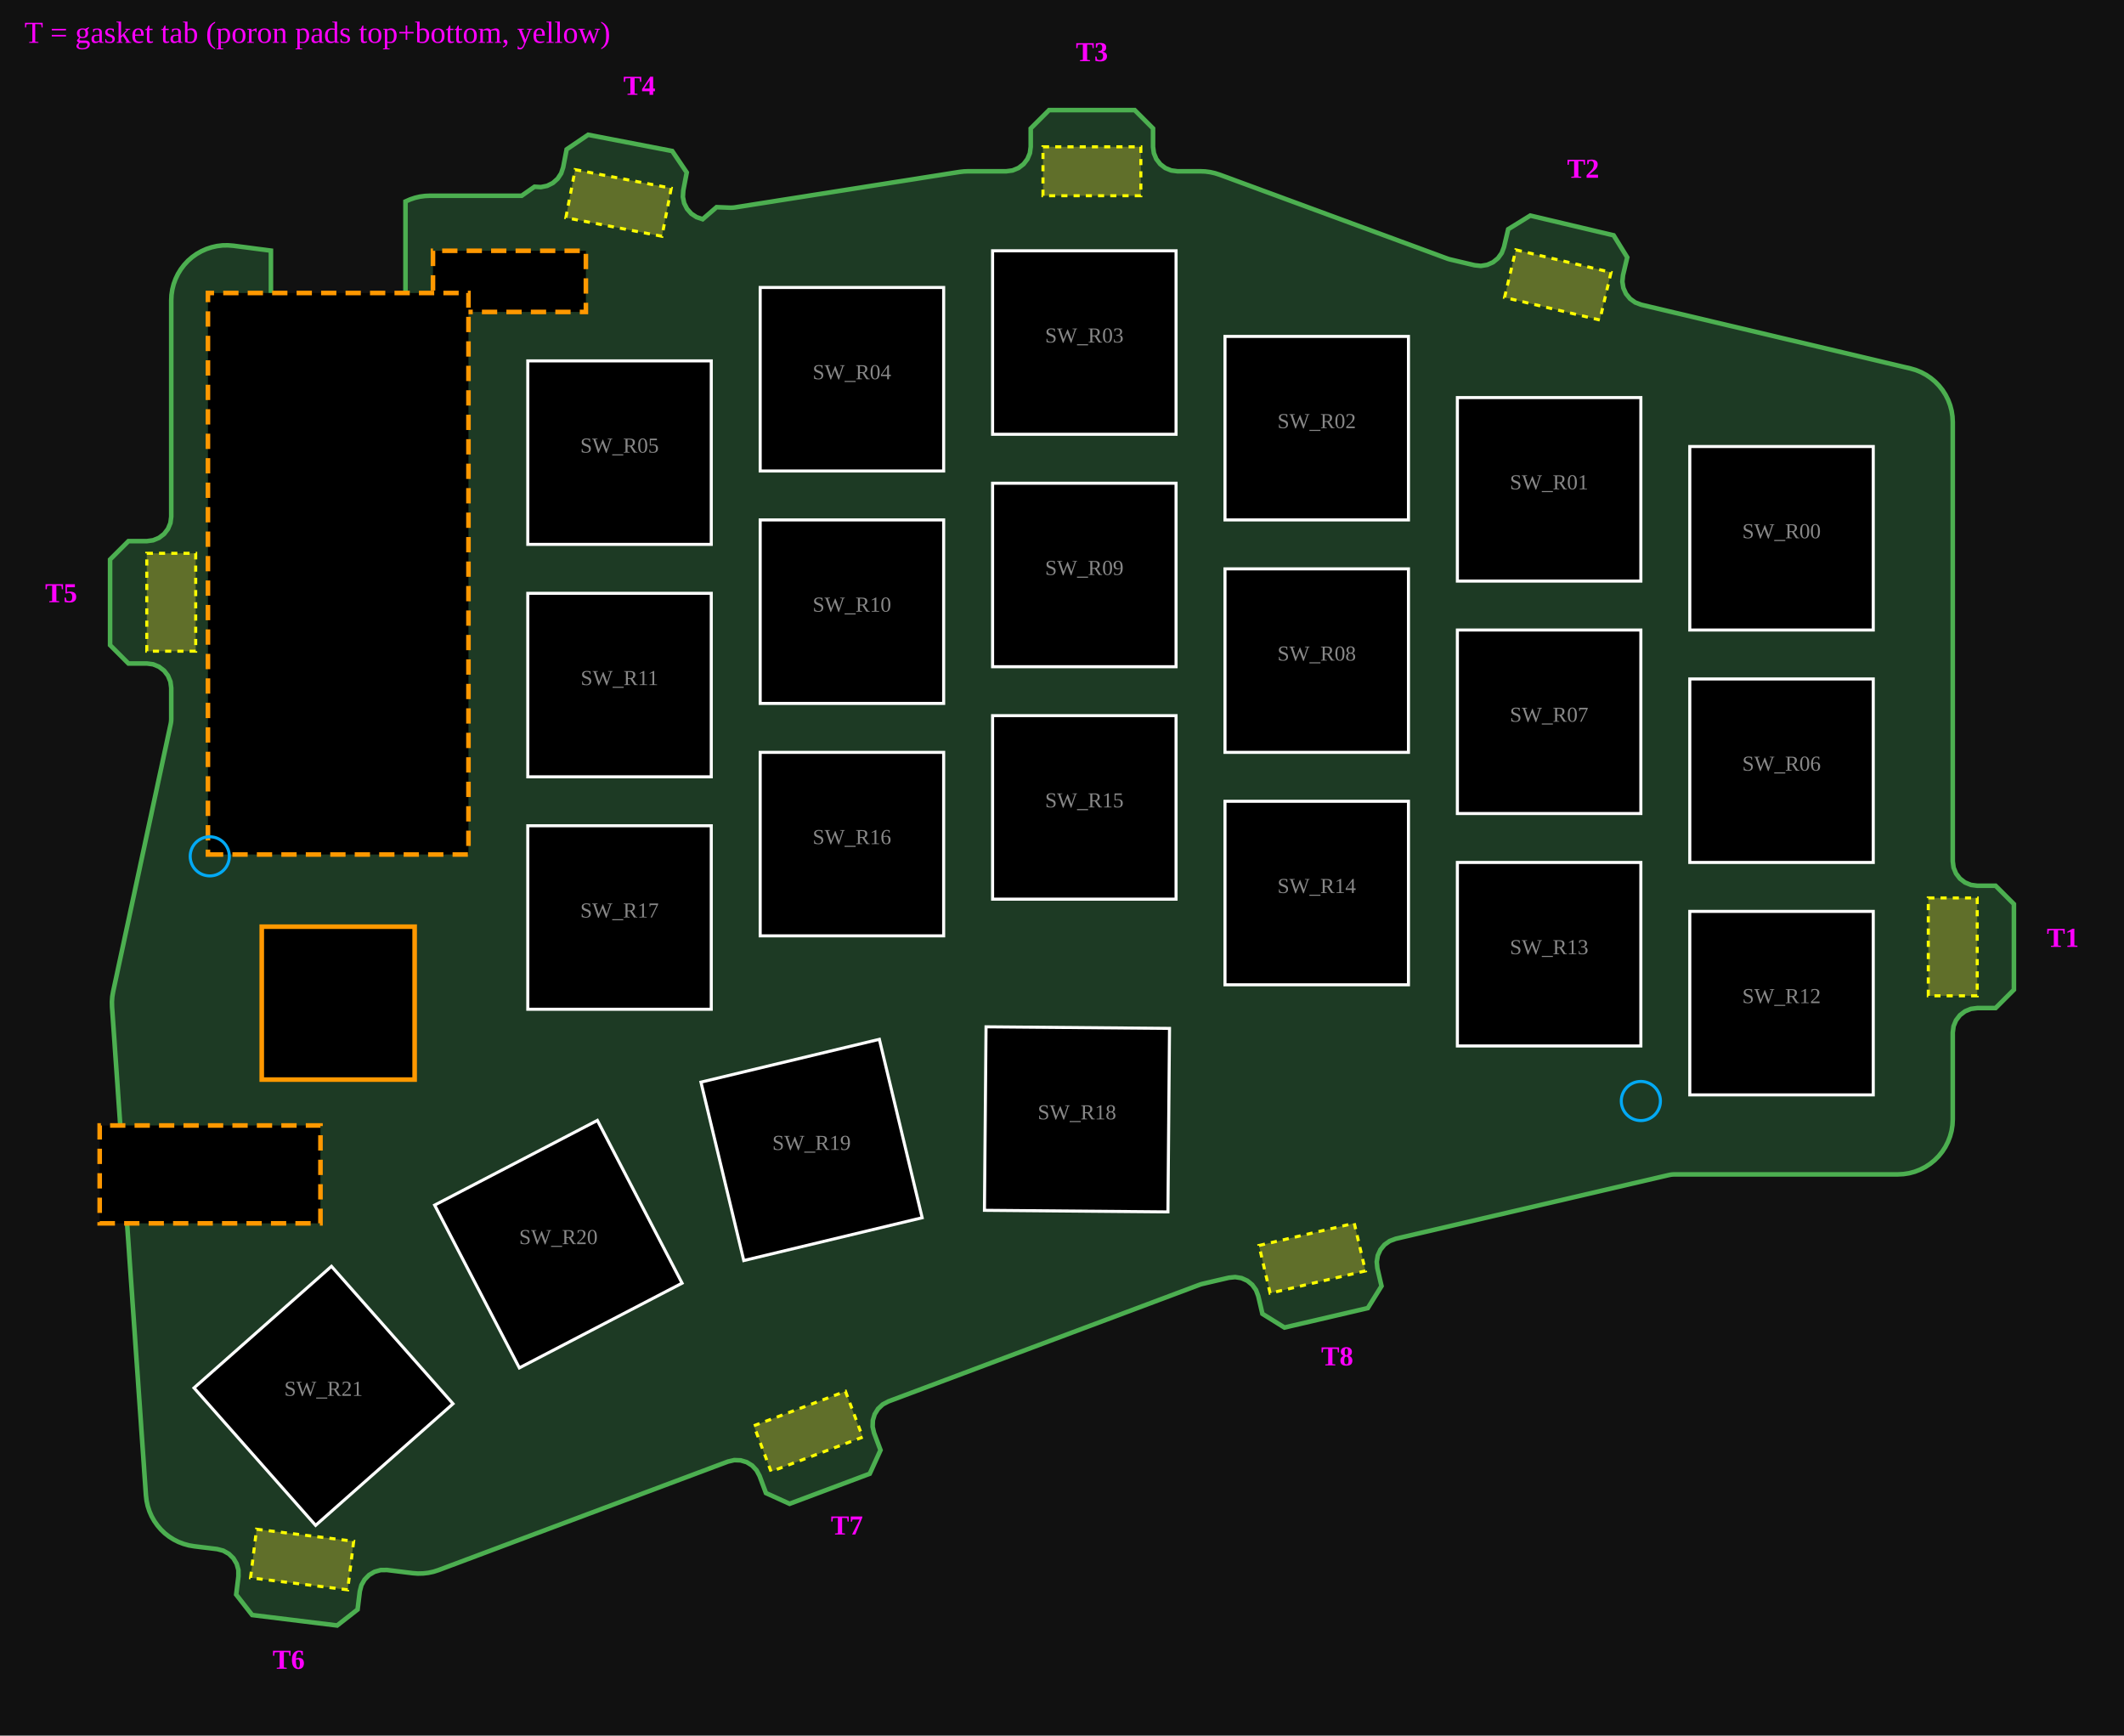
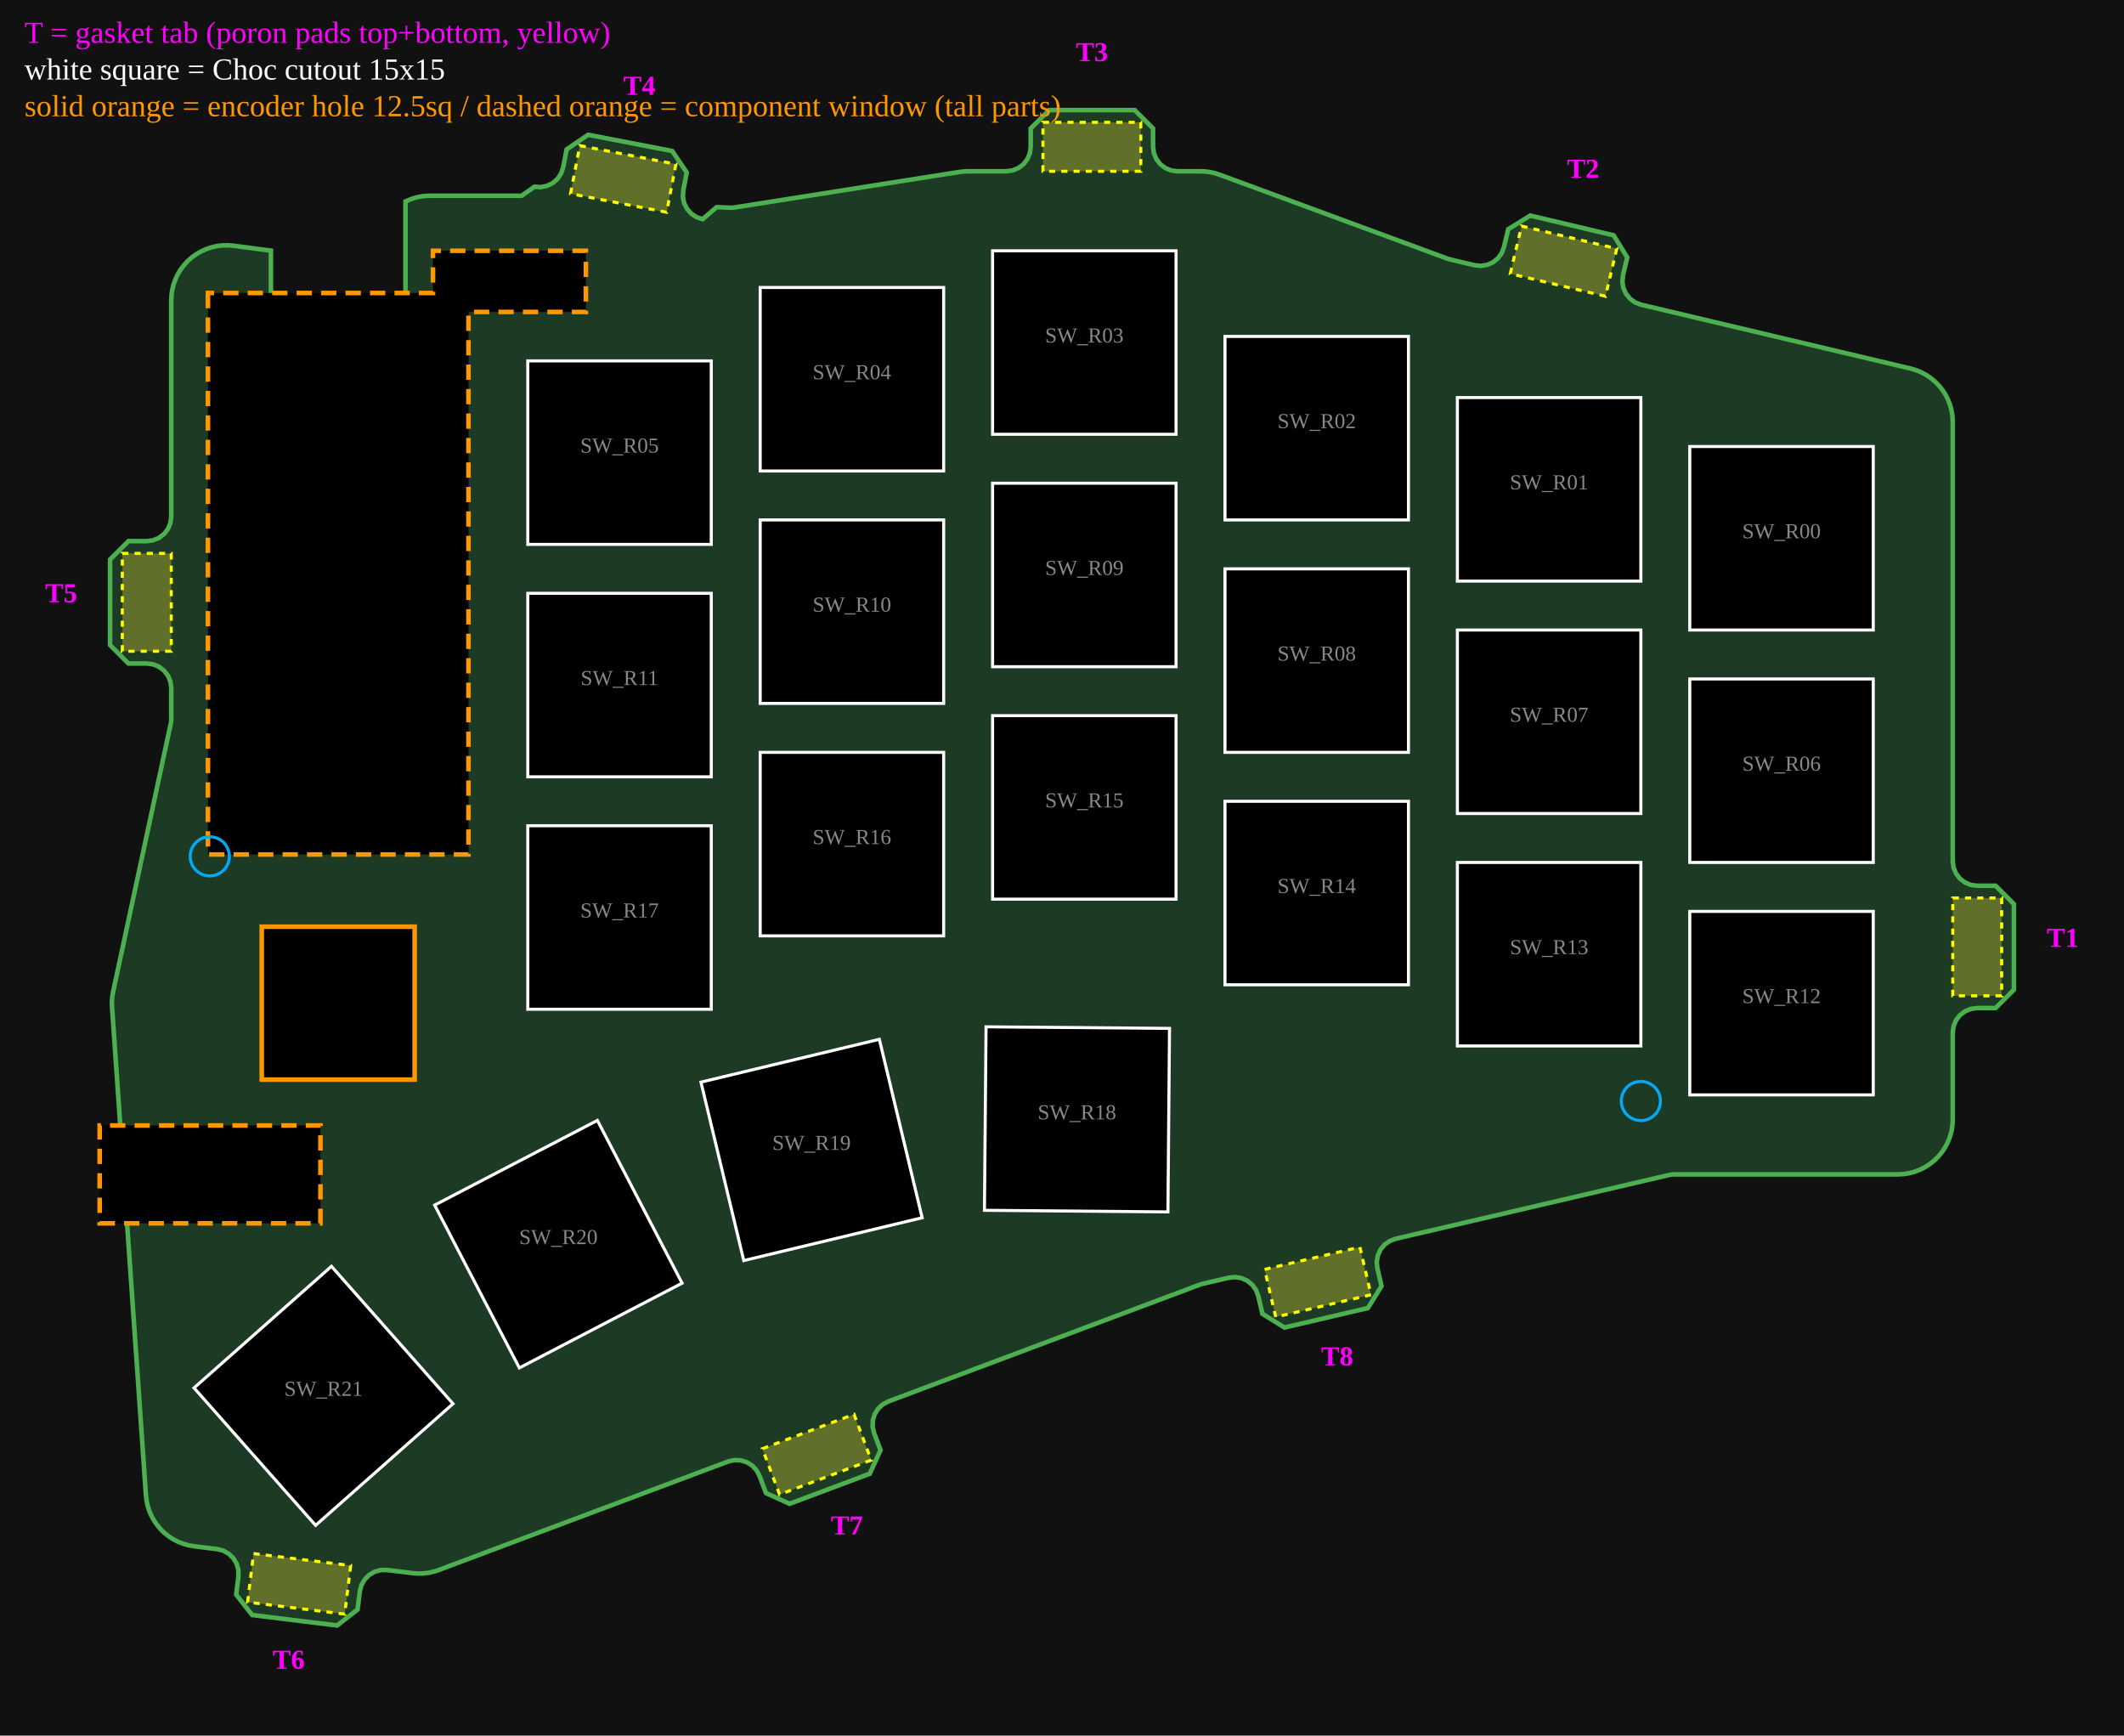
<svg xmlns="http://www.w3.org/2000/svg" width="694.6" height="567.49" viewBox="0 0 694.6 567.49">
  <rect width="694.6" height="567.49" fill="#111" />
  <polygon points="638.6,366.0 638.6,364.0 638.6,362.0 638.6,360.0 638.6,358.0 638.6,356.0 638.6,354.0 638.6,352.0 638.6,350.0 638.6,348.0 638.6,346.0 638.6,344.0 638.6,342.0 638.6,337.61 638.87,335.54 639.67,333.61 640.94,331.95 642.6,330.68 644.53,329.88 646.6,329.61 652.6,329.61 658.6,323.61 658.6,295.61 652.6,289.61 646.6,289.61 644.53,289.34 642.6,288.54 640.94,287.27 639.67,285.61 638.87,283.68 638.6,281.61 638.6,276.0 638.6,274.0 638.6,272.0 638.6,270.0 638.6,268.0 638.6,266.0 638.6,264.0 638.6,262.0 638.6,260.0 638.6,258.0 638.6,256.0 638.6,254.0 638.6,252.0 638.6,250.0 638.6,248.0 638.6,246.0 638.6,244.0 638.6,242.0 638.6,240.0 638.6,238.0 638.6,236.0 638.6,234.0 638.6,232.0 638.6,230.0 638.6,228.0 638.6,226.0 638.6,224.0 638.6,222.0 638.6,220.0 638.6,218.0 638.6,216.0 638.6,214.0 638.6,212.0 638.6,210.0 638.6,208.0 638.6,206.0 638.6,204.0 638.6,202.0 638.6,200.0 638.6,198.0 638.6,196.0 638.6,194.0 638.6,192.0 638.6,190.0 638.6,188.0 638.6,186.0 638.6,184.0 638.6,182.0 638.6,180.0 638.6,178.0 638.6,176.0 638.6,174.0 638.6,172.0 638.6,170.0 638.6,168.0 638.6,166.0 638.6,164.0 638.6,162.0 638.6,160.0 638.6,158.0 638.6,156.0 638.6,154.0 638.6,152.0 638.6,150.0 638.6,148.0 638.6,146.0 638.6,144.0 638.6,142.0 638.6,140.0 638.6,138.0 638.5,136.15 638.22,134.32 637.75,132.53 637.1,130.8 636.27,129.14 635.28,127.58 634.12,126.12 632.83,124.8 631.41,123.61 629.88,122.58 628.24,121.7 626.53,121.0 624.75,120.48 622.77,120.02 620.79,119.55 618.81,119.08 616.83,118.61 614.85,118.14 612.87,117.67 610.89,117.2 608.91,116.73 606.93,116.26 604.95,115.79 602.97,115.33 600.99,114.86 599.01,114.39 597.03,113.92 595.05,113.45 593.07,112.98 591.09,112.51 589.11,112.04 587.13,111.57 585.15,111.11 583.17,110.64 581.19,110.17 579.21,109.7 577.23,109.23 575.25,108.76 573.27,108.29 571.29,107.82 569.31,107.35 567.33,106.88 565.35,106.42 563.37,105.95 561.39,105.48 559.41,105.01 557.43,104.54 555.45,104.07 553.47,103.6 551.49,103.13 549.51,102.66 547.53,102.2 545.55,101.73 543.57,101.26 541.59,100.79 536.7,99.63 534.75,98.89 533.06,97.67 531.74,96.05 530.88,94.14 530.55,92.08 530.76,90.0 532.15,84.16 527.69,76.94 500.44,70.49 493.22,74.95 491.84,80.78 491.1,82.74 489.88,84.43 488.26,85.75 486.35,86.6 484.29,86.94 482.21,86.72 478.23,85.78 476.25,85.31 474.27,84.84 473.81,84.72 473.35,84.57 471.39,83.85 469.43,83.12 467.47,82.4 465.51,81.68 463.55,80.95 461.58,80.23 459.62,79.51 457.66,78.79 455.7,78.06 453.74,77.34 451.78,76.62 449.82,75.9 447.86,75.17 445.89,74.45 443.93,73.73 441.97,73.01 440.01,72.28 438.05,71.56 436.09,70.84 434.13,70.12 432.17,69.39 430.2,68.67 428.24,67.95 426.28,67.22 424.32,66.5 422.36,65.78 420.4,65.06 418.44,64.33 416.48,63.61 414.51,62.89 412.55,62.17 410.59,61.44 408.63,60.72 406.67,60.0 404.71,59.28 402.75,58.55 400.79,57.83 398.82,57.11 397.31,56.63 395.76,56.28 394.19,56.07 392.6,56.0 390.6,56.0 385.07,56.0 383.0,55.73 381.07,54.93 379.42,53.66 378.14,52.0 377.35,50.07 377.07,48.0 377.07,42.0 371.07,36.0 343.07,36.0 337.07,42.0 337.07,48.0 336.8,50.07 336.0,52.0 334.73,53.66 333.07,54.93 331.14,55.73 329.07,56.0 324.6,56.0 322.6,56.0 320.6,56.0 318.6,56.0 316.6,56.0 315.19,56.06 313.79,56.22 311.75,56.54 309.71,56.86 307.67,57.19 305.63,57.51 303.59,57.83 301.55,58.15 299.51,58.48 297.47,58.8 295.43,59.12 293.38,59.44 291.34,59.76 289.3,60.09 287.26,60.41 285.22,60.73 283.18,61.05 281.14,61.38 279.1,61.7 277.06,62.02 275.02,62.34 272.98,62.66 270.94,62.99 268.89,63.31 266.85,63.63 264.81,63.95 262.77,64.28 260.73,64.6 258.69,64.92 256.65,65.24 254.61,65.56 252.57,65.89 250.53,66.21 248.49,66.53 246.45,66.85 244.41,67.18 242.36,67.5 240.32,67.82 239.54,67.9 238.76,67.91 236.55,67.82 234.34,67.74 229.79,71.67 227.81,71.01 226.06,69.86 224.68,68.29 223.74,66.43 223.32,64.38 223.45,62.3 224.58,56.4 219.83,49.38 192.34,44.07 185.31,48.83 184.17,54.72 183.51,56.7 182.36,58.44 180.8,59.83 178.93,60.76 176.89,61.18 174.8,61.06 170.6,64.0 168.6,64.0 166.6,64.0 164.6,64.0 162.6,64.0 160.6,64.0 158.6,64.0 156.6,64.0 154.6,64.0 152.6,64.0 150.6,64.0 148.6,64.0 146.6,64.0 144.6,64.0 142.6,64.0 140.6,64.0 138.94,64.08 137.3,64.3 135.69,64.68 134.12,65.21 132.6,65.88 132.6,67.93 132.6,69.99 132.6,72.04 132.6,74.1 132.6,76.16 132.6,78.21 132.6,80.27 132.6,82.33 132.6,84.38 132.6,86.44 132.6,88.49 132.6,90.55 132.6,92.61 132.6,94.66 132.6,96.72 132.6,98.78 132.6,100.83 132.6,102.89 132.6,104.94 132.6,107.0 130.6,107.0 128.6,107.0 126.6,107.0 124.6,107.0 122.6,107.0 120.6,107.0 118.6,107.0 116.6,107.0 114.6,107.0 112.6,107.0 110.6,107.0 108.6,107.0 106.6,107.0 104.6,107.0 102.6,107.0 100.6,107.0 98.6,107.0 96.6,107.0 94.6,107.0 92.6,107.0 90.6,107.0 88.6,107.0 88.6,104.91 88.6,102.82 88.6,100.74 88.6,98.65 88.6,96.56 88.6,94.47 88.6,92.39 88.6,90.3 88.6,88.21 88.6,86.12 88.6,84.04 88.6,81.95 86.55,81.68 84.51,81.42 82.46,81.15 80.42,80.88 78.37,80.62 76.32,80.35 74.53,80.21 72.73,80.24 70.94,80.46 69.19,80.86 67.48,81.42 65.84,82.16 64.28,83.05 62.81,84.1 61.46,85.28 60.24,86.6 59.14,88.04 58.2,89.57 57.42,91.19 56.8,92.88 56.36,94.62 56.09,96.4 56.0,98.2 56.0,100.21 56.0,102.22 56.0,104.24 56.0,106.25 56.0,108.26 56.0,110.27 56.0,112.29 56.0,114.3 56.0,116.31 56.0,118.32 56.0,120.34 56.0,122.35 56.0,124.36 56.0,126.37 56.0,128.38 56.0,130.4 56.0,132.41 56.0,134.42 56.0,136.43 56.0,138.45 56.0,140.46 56.0,142.47 56.0,144.48 56.0,146.5 56.0,148.51 56.0,150.52 56.0,152.53 56.0,154.54 56.0,156.56 56.0,158.57 56.0,160.58 56.0,162.59 56.0,164.61 56.0,168.94 55.73,171.01 54.93,172.94 53.66,174.59 52.0,175.86 50.07,176.66 48.0,176.94 42.0,176.94 36.0,182.94 36.0,210.94 42.0,216.94 48.0,216.94 50.07,217.21 52.0,218.01 53.66,219.28 54.93,220.94 55.73,222.87 56.0,224.94 56.0,229.0 56.0,231.01 56.0,233.02 56.0,235.04 55.98,235.6 55.92,236.16 55.82,236.72 55.39,238.7 54.96,240.69 54.54,242.68 54.11,244.67 53.68,246.66 53.25,248.65 52.83,250.64 52.4,252.63 51.97,254.61 51.54,256.6 51.12,258.59 50.69,260.58 50.26,262.57 49.83,264.56 49.41,266.55 48.98,268.53 48.55,270.52 48.12,272.51 47.69,274.5 47.27,276.49 46.84,278.48 46.41,280.47 45.98,282.45 45.56,284.44 45.13,286.43 44.7,288.42 44.27,290.41 43.85,292.4 43.42,294.39 42.99,296.38 42.56,298.36 42.14,300.35 41.71,302.34 41.28,304.33 40.85,306.32 40.43,308.31 40.0,310.3 39.57,312.28 39.14,314.27 38.71,316.26 38.29,318.25 37.86,320.24 37.43,322.23 37.0,324.22 36.72,325.88 36.6,327.56 36.64,329.25 36.78,331.24 36.92,333.24 37.06,335.24 37.2,337.23 37.34,339.23 37.48,341.23 37.61,343.22 37.75,345.22 37.89,347.22 38.03,349.21 38.17,351.21 38.31,353.21 38.45,355.2 38.58,357.2 38.72,359.2 38.86,361.19 39.0,363.19 39.14,365.19 39.28,367.18 39.42,369.18 39.55,371.18 39.69,373.17 39.83,375.17 39.97,377.17 40.11,379.16 40.25,381.16 40.38,383.15 40.52,385.15 40.66,387.15 40.8,389.14 40.94,391.14 41.08,393.14 41.22,395.13 41.35,397.13 41.49,399.13 41.63,401.12 41.77,403.12 41.91,405.12 42.05,407.11 42.19,409.11 42.32,411.11 42.46,413.1 42.6,415.1 42.74,417.1 42.88,419.09 43.02,421.09 43.16,423.09 43.29,425.08 43.43,427.08 43.57,429.08 43.71,431.07 43.85,433.07 43.99,435.07 44.13,437.06 44.26,439.06 44.4,441.05 44.54,443.05 44.68,445.05 44.82,447.04 44.96,449.04 45.1,451.04 45.23,453.03 45.37,455.03 45.51,457.03 45.65,459.02 45.79,461.02 45.93,463.02 46.07,465.01 46.2,467.01 46.34,469.01 46.48,471.0 46.62,473.0 46.76,475.0 46.9,476.99 47.04,478.99 47.17,480.99 47.31,482.98 47.45,484.98 47.59,486.98 47.73,488.97 47.94,490.73 48.32,492.46 48.87,494.15 49.58,495.77 50.45,497.31 51.47,498.76 52.62,500.11 53.9,501.34 55.3,502.43 56.8,503.38 58.38,504.18 60.03,504.81 61.74,505.29 63.49,505.59 65.59,505.85 71.01,506.51 73.03,507.04 74.85,508.07 76.34,509.53 77.4,511.33 77.96,513.34 77.97,515.43 77.24,521.39 82.46,528.07 110.25,531.49 116.94,526.27 117.67,520.32 118.2,518.3 119.23,516.48 120.69,514.99 122.49,513.93 124.5,513.37 126.59,513.35 130.73,513.86 132.83,514.12 134.93,514.38 136.65,514.51 138.38,514.47 140.1,514.27 141.8,513.9 143.44,513.37 145.33,512.66 147.21,511.95 149.1,511.25 150.99,510.54 152.87,509.83 154.76,509.13 156.64,508.42 158.53,507.71 160.41,507.01 162.3,506.3 164.18,505.59 166.07,504.89 167.95,504.18 169.84,503.47 171.72,502.77 173.61,502.06 175.49,501.35 177.38,500.65 179.26,499.94 181.15,499.23 183.03,498.53 184.92,497.82 186.81,497.11 188.69,496.41 190.58,495.7 192.46,494.99 194.35,494.29 196.23,493.58 198.12,492.87 200.0,492.17 201.89,491.46 203.77,490.75 205.66,490.05 207.54,489.34 209.43,488.63 211.31,487.92 213.2,487.22 215.08,486.51 216.97,485.8 218.85,485.1 220.74,484.39 222.63,483.68 224.51,482.98 226.4,482.27 228.28,481.56 230.17,480.86 232.05,480.15 233.94,479.44 238.09,477.89 240.12,477.42 242.21,477.49 244.21,478.1 245.98,479.2 247.4,480.73 248.39,482.57 250.49,488.19 258.22,491.7 284.43,481.87 287.95,474.15 285.84,468.53 285.37,466.5 285.44,464.41 286.05,462.41 287.15,460.64 288.68,459.21 290.52,458.23 296.15,456.12 298.04,455.41 299.92,454.71 301.81,454.0 303.69,453.29 305.58,452.59 307.46,451.88 309.35,451.17 311.23,450.47 313.12,449.76 315.0,449.05 316.89,448.35 318.77,447.64 320.66,446.93 322.54,446.23 324.43,445.52 326.32,444.81 328.2,444.11 330.09,443.4 331.97,442.69 333.86,441.99 335.74,441.28 337.63,440.57 339.51,439.87 341.4,439.16 343.28,438.45 345.17,437.74 347.05,437.04 348.94,436.33 350.82,435.62 352.71,434.92 354.59,434.21 356.48,433.5 358.37,432.8 360.25,432.09 362.14,431.38 364.02,430.68 365.91,429.97 367.79,429.26 369.68,428.56 371.56,427.85 373.45,427.14 375.33,426.44 377.22,425.73 379.1,425.02 380.99,424.32 382.87,423.61 384.76,422.9 386.64,422.2 388.53,421.49 390.41,420.78 392.3,420.08 392.79,419.91 393.29,419.78 395.25,419.32 397.2,418.86 401.87,417.78 403.95,417.57 406.01,417.91 407.91,418.77 409.52,420.1 410.74,421.79 411.48,423.75 412.84,429.59 420.05,434.07 447.31,427.71 451.79,420.51 450.43,414.66 450.23,412.58 450.57,410.52 451.43,408.62 452.75,407.01 454.45,405.79 456.41,405.05 461.71,403.82 463.67,403.36 465.62,402.9 467.58,402.45 469.53,401.99 471.49,401.54 473.44,401.08 475.4,400.62 477.35,400.17 479.31,399.71 481.26,399.26 483.22,398.8 485.17,398.34 487.13,397.89 489.08,397.43 491.04,396.98 492.99,396.52 494.95,396.06 496.9,395.61 498.86,395.15 500.81,394.7 502.77,394.24 504.72,393.78 506.68,393.33 508.63,392.87 510.59,392.42 512.54,391.96 514.5,391.5 516.45,391.05 518.41,390.59 520.36,390.14 522.32,389.68 524.27,389.22 526.23,388.77 528.18,388.31 530.14,387.86 532.09,387.4 534.05,386.94 536.0,386.49 537.96,386.03 539.91,385.58 541.87,385.12 543.82,384.66 545.78,384.21 546.38,384.09 546.98,384.02 547.59,384.0 549.62,384.0 551.65,384.0 553.68,384.0 555.7,384.0 557.73,384.0 559.76,384.0 561.79,384.0 563.82,384.0 565.84,384.0 567.87,384.0 569.9,384.0 571.93,384.0 573.96,384.0 575.98,384.0 578.01,384.0 580.04,384.0 582.07,384.0 584.1,384.0 586.12,384.0 588.15,384.0 590.18,384.0 592.21,384.0 594.24,384.0 596.26,384.0 598.29,384.0 600.32,384.0 602.35,384.0 604.38,384.0 606.4,384.0 608.43,384.0 610.46,384.0 612.49,384.0 614.52,384.0 616.54,384.0 618.57,384.0 620.6,384.0 622.48,383.9 624.34,383.61 626.16,383.12 627.92,382.44 629.6,381.59 631.18,380.56 632.64,379.38 633.98,378.04 635.16,376.58 636.19,375.0 637.04,373.32 637.72,371.56 638.21,369.74 638.5,367.88" fill="#1d3a24" stroke="#4caf50" stroke-width="1.5" />
  <polygon points="552.6,206.0 612.6,206.0 612.6,146.0 552.6,146.0" fill="#000" stroke="#fff" stroke-width="1" />
  <polygon points="476.6,190.0 536.6,190.0 536.6,130.0 476.6,130.0" fill="#000" stroke="#fff" stroke-width="1" />
  <polygon points="400.6,170.0 460.6,170.0 460.6,110.0 400.6,110.0" fill="#000" stroke="#fff" stroke-width="1" />
  <polygon points="324.6,142.0 384.6,142.0 384.6,82.0 324.6,82.0" fill="#000" stroke="#fff" stroke-width="1" />
  <polygon points="248.6,154.0 308.6,154.0 308.6,94.0 248.6,94.0" fill="#000" stroke="#fff" stroke-width="1" />
  <polygon points="172.6,178.0 232.6,178.0 232.6,118.0 172.6,118.0" fill="#000" stroke="#fff" stroke-width="1" />
  <polygon points="552.6,282.0 612.6,282.0 612.6,222.0 552.6,222.0" fill="#000" stroke="#fff" stroke-width="1" />
  <polygon points="476.6,266.0 536.6,266.0 536.6,206.0 476.6,206.0" fill="#000" stroke="#fff" stroke-width="1" />
  <polygon points="400.6,246.0 460.6,246.0 460.6,186.0 400.6,186.0" fill="#000" stroke="#fff" stroke-width="1" />
  <polygon points="324.6,218.0 384.6,218.0 384.6,158.0 324.6,158.0" fill="#000" stroke="#fff" stroke-width="1" />
  <polygon points="248.6,230.0 308.6,230.0 308.6,170.0 248.6,170.0" fill="#000" stroke="#fff" stroke-width="1" />
  <polygon points="172.6,254.0 232.6,254.0 232.6,194.0 172.6,194.0" fill="#000" stroke="#fff" stroke-width="1" />
  <polygon points="552.6,358.0 612.6,358.0 612.6,298.0 552.6,298.0" fill="#000" stroke="#fff" stroke-width="1" />
  <polygon points="476.6,342.0 536.6,342.0 536.6,282.0 476.6,282.0" fill="#000" stroke="#fff" stroke-width="1" />
  <polygon points="400.6,322.0 460.6,322.0 460.6,262.0 400.6,262.0" fill="#000" stroke="#fff" stroke-width="1" />
  <polygon points="324.6,294.0 384.6,294.0 384.6,234.0 324.6,234.0" fill="#000" stroke="#fff" stroke-width="1" />
  <polygon points="248.6,306.0 308.6,306.0 308.6,246.0 248.6,246.0" fill="#000" stroke="#fff" stroke-width="1" />
  <polygon points="172.6,330.0 232.6,330.0 232.6,270.0 172.6,270.0" fill="#000" stroke="#fff" stroke-width="1" />
  <polygon points="321.94,395.74 381.94,396.26 382.46,336.26 322.46,335.74" fill="#000" stroke="#fff" stroke-width="1" />
  <polygon points="243.23,412.17 301.57,398.17 287.57,339.83 229.23,353.83" fill="#000" stroke="#fff" stroke-width="1" />
  <polygon points="169.84,447.26 223.06,419.56 195.36,366.34 142.14,394.04" fill="#000" stroke="#fff" stroke-width="1" />
  <polygon points="103.21,498.75 148.15,458.99 108.39,414.05 63.45,453.81" fill="#000" stroke="#fff" stroke-width="1" />
-   <polygon points="141.6,102.0 191.6,102.0 191.6,82.0 141.6,82.0" fill="#000" stroke="#ff9800" stroke-width="1.5" stroke-dasharray="5,3" />
-   <polygon points="68.0,279.4 153.2,279.4 153.2,95.8 68.0,95.8" fill="#000" stroke="#ff9800" stroke-width="1.5" stroke-dasharray="5,3" />
+   <polygon points="68.0,95.8 68.0,279.4 153.2,279.4 153.2,102.0 191.6,102.0 191.6,82.0 141.6,82.0 141.6,95.8" fill="#000" stroke="#ff9800" stroke-width="1.5" stroke-dasharray="5,3" />
  <polygon points="32.6,400.0 104.8,400.0 104.8,368.0 32.6,368.0" fill="#000" stroke="#ff9800" stroke-width="1.5" stroke-dasharray="5,3" />
  <polygon points="85.6,353.0 135.6,353.0 135.6,303.0 85.6,303.0" fill="#000" stroke="#ff9800" stroke-width="1.5" />
-   <polygon points="630.6,325.6 630.6,293.6 646.6,293.6 646.6,325.6" fill="rgba(255,235,59,0.30)" stroke="#ff0" stroke-width="1" stroke-dasharray="2,2" />
+   <polygon points="638.6,325.61 638.6,293.61 654.6,293.61 654.6,325.61" fill="rgba(255,235,59,0.30)" stroke="#ff0" stroke-width="1" stroke-dasharray="2,2" />
  <text x="674.6" y="309.6" fill="#f0f" font-size="9" font-weight="bold" text-anchor="middle">T1</text>
-   <polygon points="523.17,104.63 492.03,97.26 495.71,81.69 526.85,89.06" fill="rgba(255,235,59,0.30)" stroke="#ff0" stroke-width="1" stroke-dasharray="2,2" />
+   <polygon points="525.03,96.87 493.89,89.49 497.58,73.92 528.72,81.3" fill="rgba(255,235,59,0.30)" stroke="#ff0" stroke-width="1" stroke-dasharray="2,2" />
  <text x="517.73" y="58.13" fill="#f0f" font-size="9" font-weight="bold" text-anchor="middle">T2</text>
-   <polygon points="373.08,64.0 341.08,64.0 341.08,48.0 373.08,48.0" fill="rgba(255,235,59,0.30)" stroke="#ff0" stroke-width="1" stroke-dasharray="2,2" />
+   <polygon points="373.07,56.0 341.07,56.0 341.07,40.0 373.07,40.0" fill="rgba(255,235,59,0.30)" stroke="#ff0" stroke-width="1" stroke-dasharray="2,2" />
  <text x="357.08" y="20.0" fill="#f0f" font-size="9" font-weight="bold" text-anchor="middle">T3</text>
-   <polygon points="216.47,77.25 185.05,71.18 188.09,55.47 219.51,61.54" fill="rgba(255,235,59,0.30)" stroke="#ff0" stroke-width="1" stroke-dasharray="2,2" />
+   <polygon points="218.0,69.39 186.58,63.33 189.61,47.62 221.04,53.68" fill="rgba(255,235,59,0.30)" stroke="#ff0" stroke-width="1" stroke-dasharray="2,2" />
  <text x="209.1" y="31.01" fill="#f0f" font-size="9" font-weight="bold" text-anchor="middle">T4</text>
-   <polygon points="64.0,180.92 64.0,212.92 48.0,212.92 48.0,180.92" fill="rgba(255,235,59,0.30)" stroke="#ff0" stroke-width="1" stroke-dasharray="2,2" />
+   <polygon points="56.0,180.94 56.0,212.94 40.0,212.94 40.0,180.94" fill="rgba(255,235,59,0.30)" stroke="#ff0" stroke-width="1" stroke-dasharray="2,2" />
  <text x="20.0" y="196.92" fill="#f0f" font-size="9" font-weight="bold" text-anchor="middle">T5</text>
-   <polygon points="83.9,500.02 115.66,503.94 113.7,519.82 81.94,515.9" fill="rgba(255,235,59,0.30)" stroke="#ff0" stroke-width="1" stroke-dasharray="2,2" />
+   <polygon points="82.92,507.98 114.68,511.89 112.73,527.77 80.97,523.86" fill="rgba(255,235,59,0.30)" stroke="#ff0" stroke-width="1" stroke-dasharray="2,2" />
  <text x="94.4" y="545.65" fill="#f0f" font-size="9" font-weight="bold" text-anchor="middle">T6</text>
-   <polygon points="246.53,466.17 276.49,454.93 282.11,469.91 252.15,481.15" fill="rgba(255,235,59,0.30)" stroke="#ff0" stroke-width="1" stroke-dasharray="2,2" />
+   <polygon points="249.32,473.68 279.29,462.44 284.9,477.42 254.94,488.66" fill="rgba(255,235,59,0.30)" stroke="#ff0" stroke-width="1" stroke-dasharray="2,2" />
  <text x="276.96" y="501.75" fill="#f0f" font-size="9" font-weight="bold" text-anchor="middle">T7</text>
-   <polygon points="411.72,407.24 442.88,399.97 446.52,415.56 415.36,422.83" fill="rgba(255,235,59,0.30)" stroke="#ff0" stroke-width="1" stroke-dasharray="2,2" />
+   <polygon points="413.56,415.05 444.72,407.78 448.35,423.36 417.19,430.63" fill="rgba(255,235,59,0.30)" stroke="#ff0" stroke-width="1" stroke-dasharray="2,2" />
  <text x="437.3" y="446.46" fill="#f0f" font-size="9" font-weight="bold" text-anchor="middle">T8</text>
  <text x="8" y="14" fill="#f0f" font-size="10">T = gasket tab (poron pads top+bottom, yellow)</text>
+   <text x="8" y="26" fill="#fff" font-size="10">white square = Choc cutout 15x15</text>
+   <text x="8" y="38" fill="#ff9800" font-size="10">solid orange = encoder hole 12.5sq / dashed orange = component window (tall parts)</text>
  <circle cx="68.6" cy="280.0" r="6.4" fill="none" stroke="#03a9f4" stroke-width="1" />
  <circle cx="536.6" cy="360.0" r="6.4" fill="none" stroke="#03a9f4" stroke-width="1" />
  <text x="582.6" y="176.0" fill="#888" font-size="7" text-anchor="middle">SW_R00</text>
  <text x="506.6" y="160.0" fill="#888" font-size="7" text-anchor="middle">SW_R01</text>
  <text x="430.6" y="140.0" fill="#888" font-size="7" text-anchor="middle">SW_R02</text>
  <text x="354.6" y="112.0" fill="#888" font-size="7" text-anchor="middle">SW_R03</text>
  <text x="278.6" y="124.0" fill="#888" font-size="7" text-anchor="middle">SW_R04</text>
  <text x="202.6" y="148.0" fill="#888" font-size="7" text-anchor="middle">SW_R05</text>
  <text x="582.6" y="252.0" fill="#888" font-size="7" text-anchor="middle">SW_R06</text>
  <text x="506.6" y="236.0" fill="#888" font-size="7" text-anchor="middle">SW_R07</text>
  <text x="430.6" y="216.0" fill="#888" font-size="7" text-anchor="middle">SW_R08</text>
  <text x="354.6" y="188.0" fill="#888" font-size="7" text-anchor="middle">SW_R09</text>
  <text x="278.6" y="200.0" fill="#888" font-size="7" text-anchor="middle">SW_R10</text>
  <text x="202.6" y="224.0" fill="#888" font-size="7" text-anchor="middle">SW_R11</text>
  <text x="582.6" y="328.0" fill="#888" font-size="7" text-anchor="middle">SW_R12</text>
  <text x="506.6" y="312.0" fill="#888" font-size="7" text-anchor="middle">SW_R13</text>
  <text x="430.6" y="292.0" fill="#888" font-size="7" text-anchor="middle">SW_R14</text>
  <text x="354.6" y="264.0" fill="#888" font-size="7" text-anchor="middle">SW_R15</text>
  <text x="278.6" y="276.0" fill="#888" font-size="7" text-anchor="middle">SW_R16</text>
  <text x="202.6" y="300.0" fill="#888" font-size="7" text-anchor="middle">SW_R17</text>
  <text x="352.2" y="366.0" fill="#888" font-size="7" text-anchor="middle">SW_R18</text>
  <text x="265.4" y="376.0" fill="#888" font-size="7" text-anchor="middle">SW_R19</text>
  <text x="182.6" y="406.8" fill="#888" font-size="7" text-anchor="middle">SW_R20</text>
  <text x="105.8" y="456.4" fill="#888" font-size="7" text-anchor="middle">SW_R21</text>
</svg>
